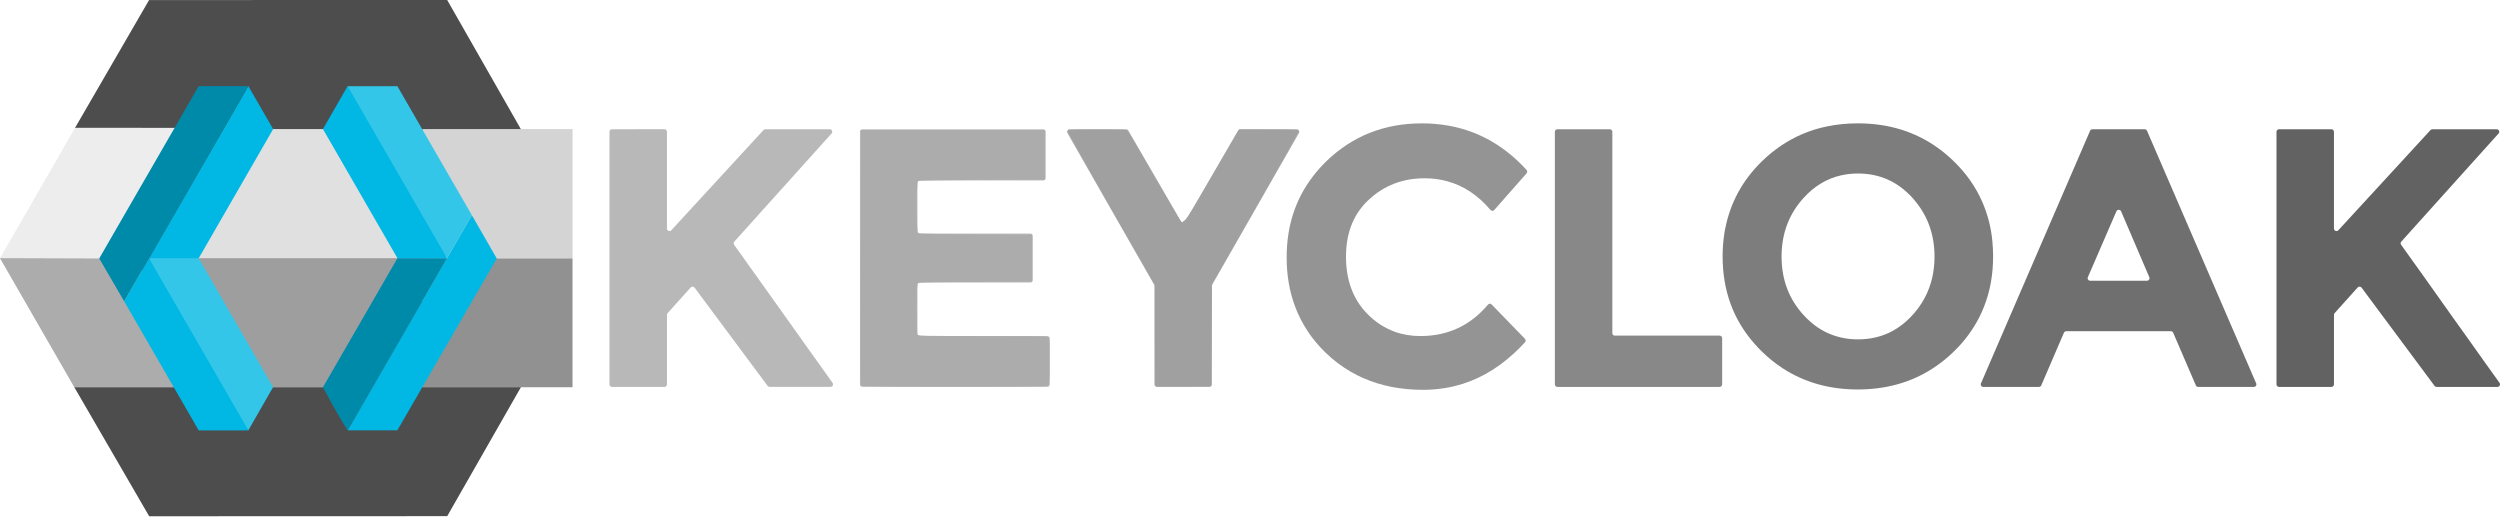
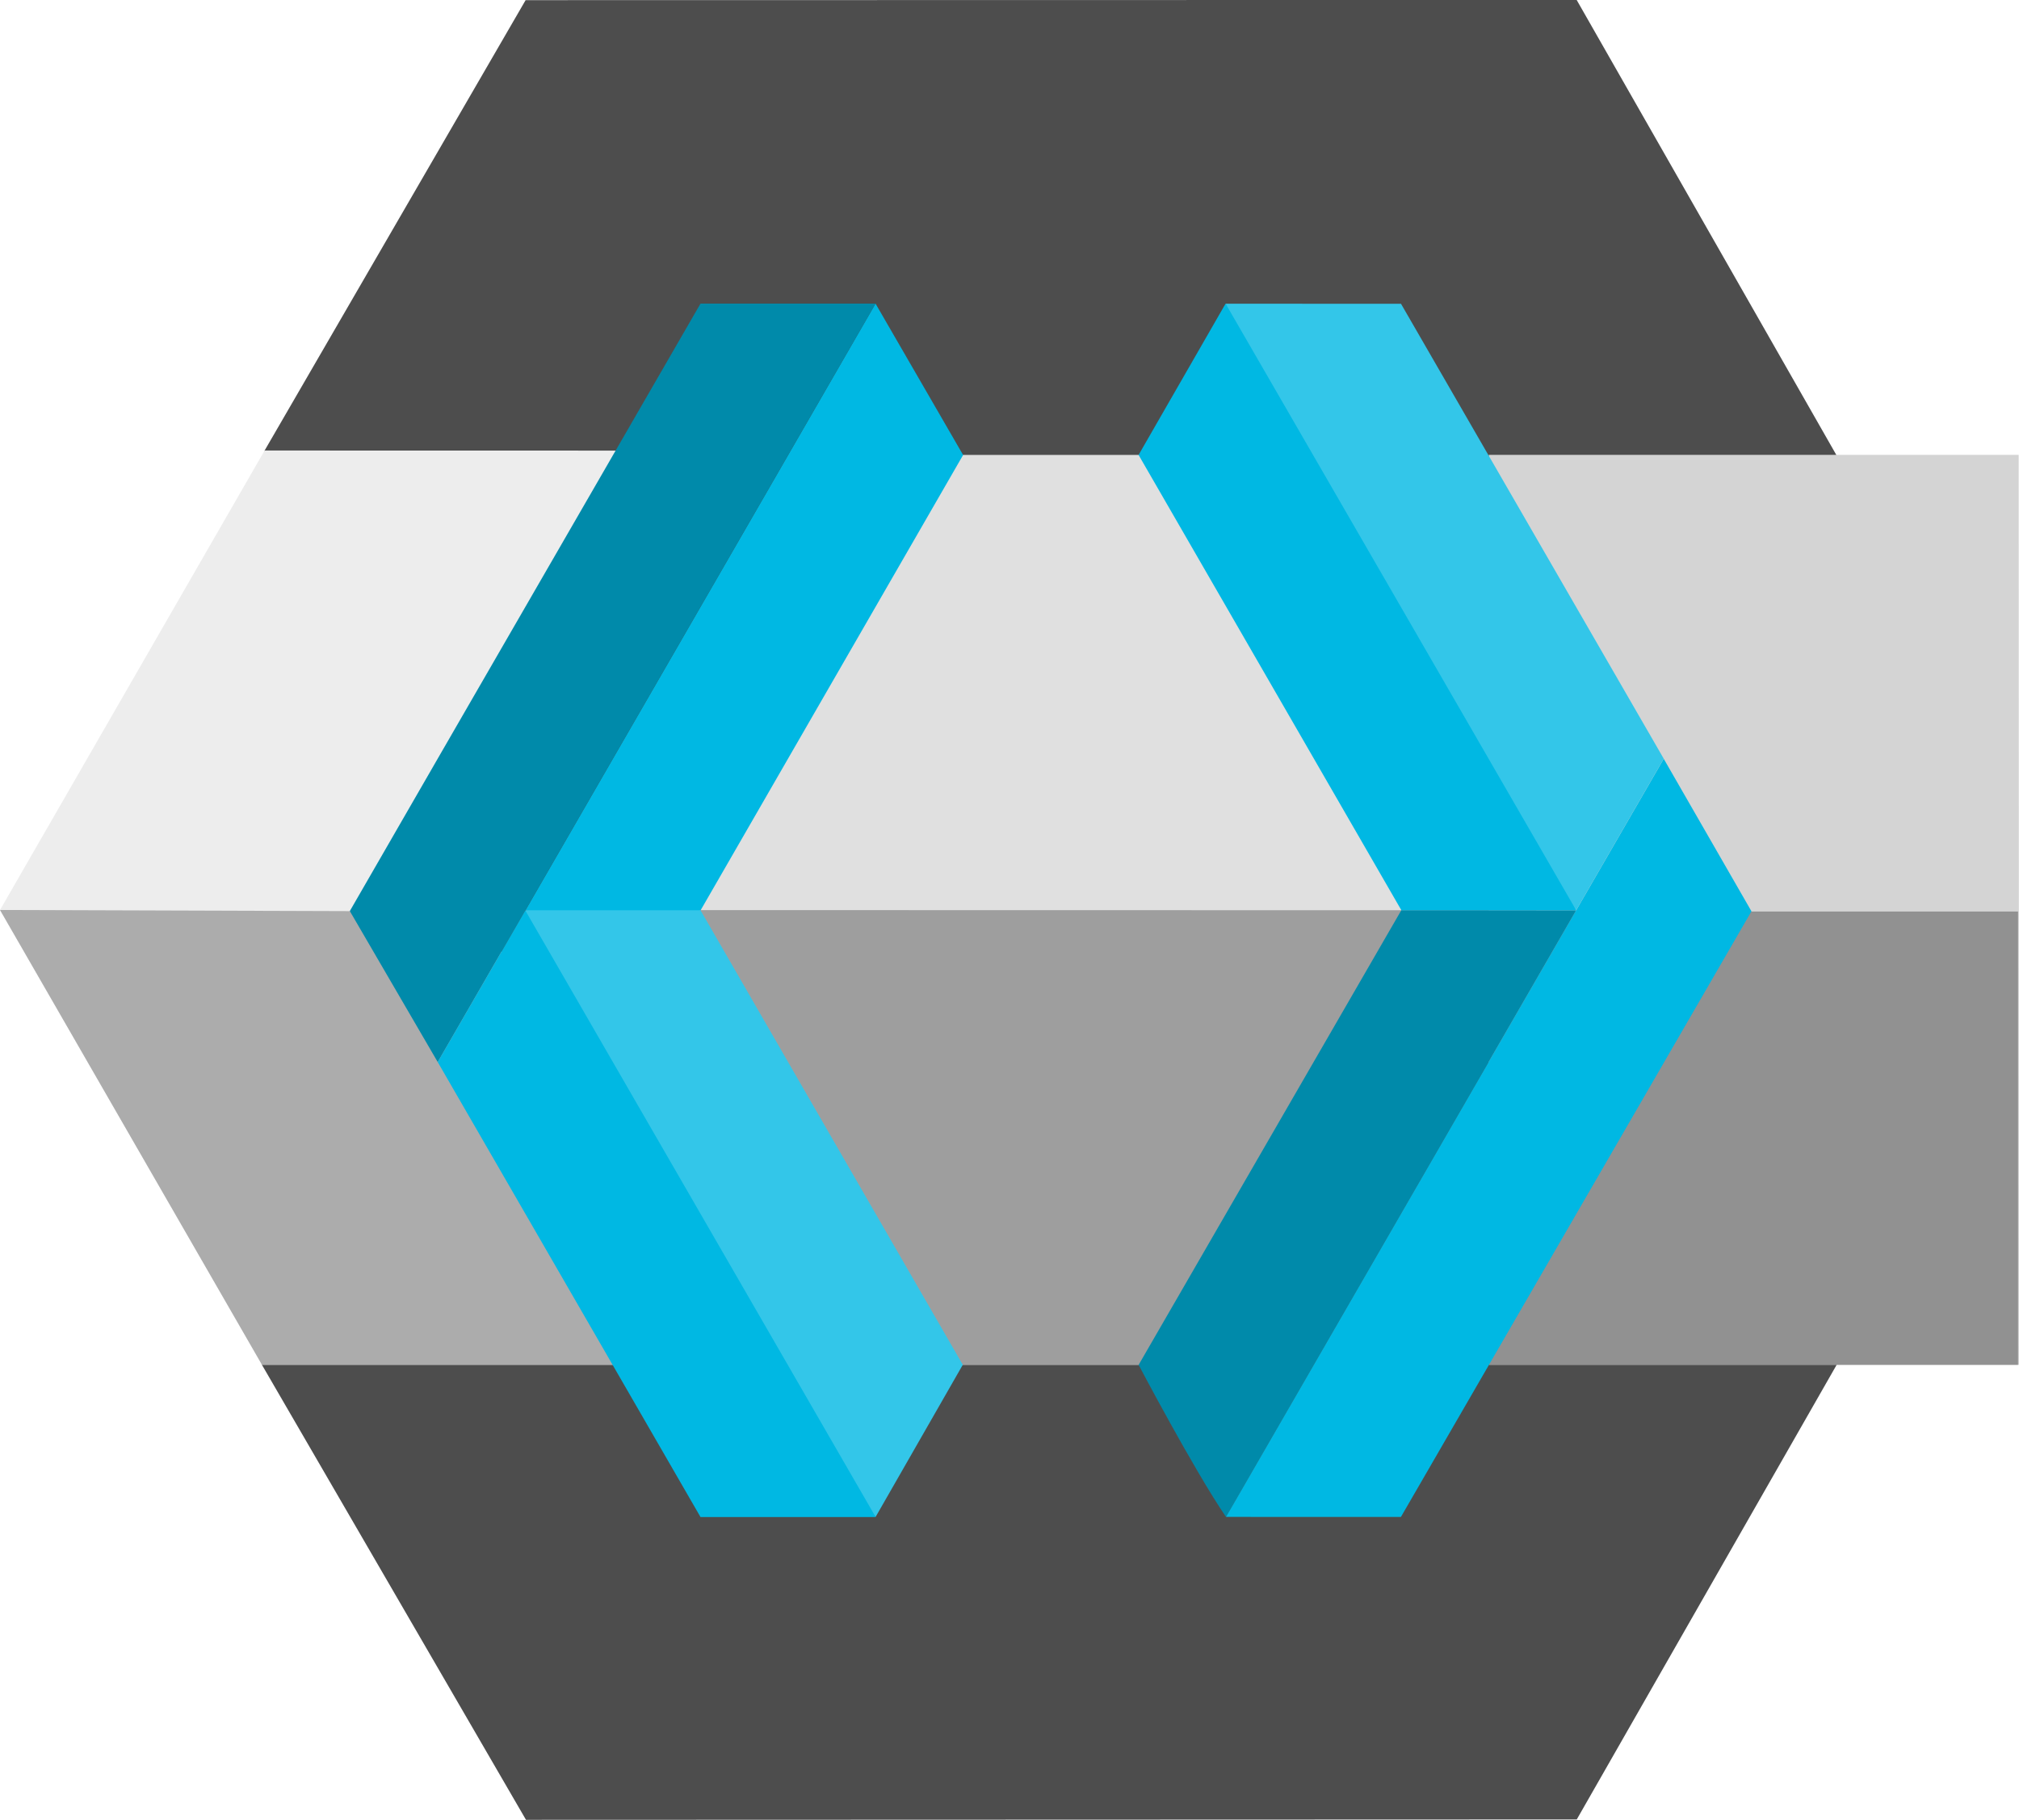
- <svg xmlns="http://www.w3.org/2000/svg" width="729.577" height="150.658" viewBox="0 0 193.036 39.861">
-   <path fill="#4d4d4d" d="M5.795 9.869 11.511.003 34.53 0l5.685 9.964.007 19.932-5.691 9.958-23.012.008-5.782-9.965z" />
-   <path fill="#ededed" d="M5.738 29.894h10.374l-5.698-10.041 4.634-9.982-9.252-.002L0 19.934" />
-   <path fill="#e0e0e0" d="M19.258 29.894h7.583l6.705-9.773-6.588-10.156h-8.92l-5.373 9.814z" />
-   <path fill="#acacac" d="m0 19.933 5.738 9.964h10.375l-5.636-9.93z" />
-   <path fill="#9e9e9e" d="m12.774 19.935 6.485 9.962h7.582l6.6-9.958z" />
-   <path fill="#00b8e3" d="m15.342 19.94-1.957.57-1.878-.571 7.667-13.29 1.918 3.318" />
-   <path fill="#33c6e9" d="m21.084 29.894-1.908 3.332-5.093-5.487-2.58-7.797v-.004h3.838" />
-   <path fill="#008aaa" d="M11.508 19.939h-.004v.003l-1.917 3.322-1.925-3.307 1.952-3.386 5.728-9.92h3.834" />
-   <path fill="#d4d4d4" d="M32.604 29.894h11.612l-.007-19.93H32.604Z" />
-   <path fill="#919191" d="M32.604 19.966v9.93h11.591v-9.93z" />
-   <path fill="#00b8e3" d="M19.178 33.23h-3.837l-5.754-9.967 1.917-3.32z" />
-   <path fill="#008aaa" d="M34.519 19.939 26.85 33.227c-.705-1.036-1.913-3.33-1.913-3.33l5.753-9.96z" />
-   <path fill="#00b8e3" d="m30.68 33.227-3.83-.001 7.67-13.288 1.916-3.318 1.922 3.34m-3.839-.021h-3.828l-5.755-9.973 1.905-3.314 4.658 5.922z" />
-   <path fill="#33c6e9" d="M36.436 16.618v.003l-1.917 3.318-7.677-13.286 3.841.002z" />
-   <path fill="#626262" d="M175.972 9.98a.193.193 0 0 0-.195.196v19.503c0 .106.086.195.195.195h4.049c.106 0 .195-.09.195-.195V24.31c0-.046.016-.093.05-.13l.181-.204 1.6-1.782a.196.196 0 0 1 .302.016l1.528 2.06 2.735 3.68 1.002 1.347.367.497c.04.05.096.08.159.08h4.7a.2.2 0 0 0 .162-.312l-.973-1.356-1.389-1.954c-.413-.576-.856-1.198-1.333-1.866l-.215-.304-1.76-2.48a1565.7 1565.7 0 0 0-1.934-2.706.19.19 0 0 1 .016-.241l1.551-1.724 3.725-4.14 2.239-2.487a.218.218 0 0 0 .05-.123.195.195 0 0 0-.196-.201h-4.97a.195.195 0 0 0-.143.062l-1.558 1.694-3.324 3.614-2.235 2.428a.194.194 0 0 1-.338-.132v-7.471a.195.195 0 0 0-.195-.195Z" />
-   <path fill="#6f6f6f" d="M161.562 9.98a.198.198 0 0 0-.178.12l-5.213 12.065-.003.003-.007.013-.003.01-.674 1.565-.04.096-.087.195h.001l-.073.166v.003l-2.027 4.693-.298.69a.196.196 0 0 0 .178.275h4.3a.196.196 0 0 0 .175-.112c0-.004.004-.004.004-.007l1.498-3.485.248-.576a.199.199 0 0 1 .182-.12h8.08a.19.19 0 0 1 .178.12l1.664 3.866 1.865-6.618-1.499-3.47-1.339-3.098-2.712-6.273a.191.191 0 0 0-.179-.12h-2.526zm7.905 19.58v.003l.086.192c.03.073.099.12.178.12h4.3a.197.197 0 0 0 .179-.276l-.04-.09-2.838-6.567zm-5.87-13.362c.074 0 .147.04.181.117l.943 2.2.952 2.225.285.664a.194.194 0 0 1-.179.272h-4.389a.194.194 0 0 1-.178-.272l.516-1.19 1.69-3.9a.195.195 0 0 1 .18-.116z" />
-   <path fill="#7d7d7d" d="M143.452 9.524c-.826 0-1.617.076-2.368.235v.004-.004h-.003a9.78 9.78 0 0 0-3.556 1.488 10.59 10.59 0 0 0-1.497 1.224c-1.486 1.453-2.428 3.197-2.815 5.176l-.002.003-.014.076-.005.023-.042.225v-.001l-.003.012v.006l-.01.085v.009a11.29 11.29 0 0 0-.126 1.715c0 2.63.816 4.872 2.45 6.727.175.206.367.404.565.599.506.496 1.043.93 1.608 1.3 1.68 1.098 3.619 1.647 5.818 1.647.245 0 .486-.006.724-.023 2.13-.12 4.001-.784 5.615-1.991a10.44 10.44 0 0 0 1.089-.933l.01-.01a9.983 9.983 0 0 0 1.922-2.583c.148-.288.28-.582.396-.887.46-1.174.688-2.457.688-3.845 0-.374-.016-.742-.05-1.1v-.006a9.841 9.841 0 0 0-.783-3.1c-.5-1.15-1.227-2.191-2.183-3.124-.397-.39-.814-.74-1.25-1.052-1.76-1.263-3.817-1.895-6.178-1.895zm.017 3.873c1.66 0 3.059.625 4.197 1.875.062.067.122.136.175.205 1.022 1.214 1.531 2.66 1.531 4.336 0 1.17-.248 2.223-.744 3.162a6.456 6.456 0 0 1-1.138 1.545 5.658 5.658 0 0 1-1.382 1.048c-.79.423-1.67.635-2.64.635a5.57 5.57 0 0 1-2.56-.592 5.46 5.46 0 0 1-1.12-.77 5.668 5.668 0 0 1-.516-.503c-1.14-1.243-1.71-2.751-1.71-4.524 0-.053 0-.103.003-.156.03-1.707.599-3.168 1.707-4.386.83-.912 1.802-1.495 2.913-1.74a6.03 6.03 0 0 1 1.284-.135z" />
-   <path fill="#888" d="M120.252 9.98a.193.193 0 0 0-.195.196v19.503c0 .106.086.195.195.195h12.528c.11 0 .196-.09.196-.195v-3.57a.195.195 0 0 0-.196-.194h-8.09a.192.192 0 0 1-.194-.191V10.176a.19.19 0 0 0-.113-.176.174.174 0 0 0-.083-.02h-2.242z" />
-   <path fill="#949494" d="M109.792 9.525c-2.923 0-5.394.989-7.415 2.96-.367.36-.7.738-1.002 1.13v.004c-1.352 1.756-2.027 3.84-2.027 6.25 0 1.377.215 2.64.649 3.794l.006-.002-.005.003c.254.695.592 1.336.999 1.948v.003c.003 0 .003.003.003.003a9.828 9.828 0 0 0 1.323 1.58 10.01 10.01 0 0 0 1.984 1.512h.003a9.831 9.831 0 0 0 .953.484h.007l.003.003h.003c1.37.602 2.907.903 4.617.903.503 0 .996-.037 1.475-.106h.01c.308-.043.612-.102.913-.175 1.683-.404 3.225-1.257 4.63-2.557v-.002l.001.002c.281-.258.559-.54.83-.837a.199.199 0 0 0-.007-.27l-2.566-2.643a.19.19 0 0 0-.172-.057.212.212 0 0 0-.116.07c-.685.81-1.465 1.419-2.338 1.822-.867.4-1.826.6-2.874.6-.718 0-1.39-.113-2.011-.341a5.641 5.641 0 0 1-2.057-1.34 5.433 5.433 0 0 1-1.3-2.066h-.007l.007-.001c-.255-.715-.38-1.508-.38-2.385 0-1.723.512-3.118 1.544-4.183.076-.076.152-.153.235-.23 1.184-1.09 2.612-1.636 4.283-1.636.611 0 1.197.076 1.75.229v-.001c1.27.344 2.384 1.085 3.343 2.216.076.09.215.096.29.007l2.498-2.832a.201.201 0 0 0-.003-.264c-1.955-2.147-4.323-3.334-7.1-3.556-.322-.025-.646-.04-.977-.04z" />
-   <path fill="#aaa" d="M82.588 9.98a.195.195 0 0 0-.17.29l1.892 3.309 3.423 5.983 1.38 2.41a.2.2 0 0 1 .026.097v7.61c0 .106.086.195.195.195h4.049c.109 0 .194-.09.194-.195v-7.61c0-.033.01-.066.027-.096l.976-1.706 3.704-6.476.757-1.32.503-.88h-.007l.007-.003.754-1.316a.194.194 0 0 0-.168-.29h-4.363a.196.196 0 0 0-.168.095l-3.953 6.803-.003.003v.003l-.212.156-.159.122a.203.203 0 0 1-.082-.076l-.067-.112-.099-.17-3.905-6.73a.196.196 0 0 0-.169-.095zm15.537 2.04v.002l-.004.002z" />
-   <path fill="#bcbcbc" d="M66.598 9.98a.193.193 0 0 0-.196.196v19.503c0 .106.086.195.195.195h14.264c.11 0 .196-.09.196-.195v-3.54a.196.196 0 0 0-.196-.194h-9.825a.195.195 0 0 1-.196-.195v-3.737c0-.106.09-.196.196-.196h8.519a.195.195 0 0 0 .195-.194v-3.394c0-.11-.09-.195-.195-.195h-8.52a.196.196 0 0 1-.195-.195V14.13c0-.11.09-.195.196-.195h9.515a.195.195 0 0 0 .195-.195v-3.565a.195.195 0 0 0-.195-.195h-7.829z" />
-   <path fill="#b8b8b8" d="M47.256 9.98a.193.193 0 0 0-.195.196v19.503c0 .106.086.195.195.195h4.048c.11 0 .196-.09.196-.195V24.31c0-.046.016-.093.05-.13l.842-.942.94-1.044a.196.196 0 0 1 .3.016l2.808 3.777.002.002 2.016 2.713.81 1.09a.19.19 0 0 0 .156.08h4.703a.197.197 0 0 0 .158-.31l-.171-.241a693.927 693.927 0 0 1-1.846-2.587c-.566-.79-1.194-1.673-1.888-2.652l-.07-.1v.002-.002a1569.226 1569.226 0 0 0-3.628-5.086.195.195 0 0 1 .017-.241l1.772-1.968h-.006l.006-.001v-.003l1.459-1.62 1.402-1.558 2.88-3.202a.194.194 0 0 0-.145-.324H59.1a.196.196 0 0 0-.146.063l-3.079 3.345-4.038 4.39a.194.194 0 0 1-.338-.132V10.17a.193.193 0 0 0-.195-.192h-2.11zm.091 9.823v.01h-.001zm12.27 8.34v.002h-.001z" />
-   <path fill="#a0a0a0" d="M89.222 29.806c-.024-.025-.045-1.79-.045-3.92V22.01l-3.38-5.904c-1.996-3.487-3.364-5.945-3.342-6.003.032-.084.357-.098 2.278-.098 2.052 0 2.25.01 2.342.115.055.064.986 1.649 2.069 3.523 1.082 1.873 2.003 3.443 2.045 3.488.194.21.46-.181 2.48-3.662l2.01-3.465h2.275c1.894 0 2.28.016 2.31.094.02.05-1.477 2.737-3.326 5.969l-3.362 5.876-.066 7.872-2.121.018c-1.167.01-2.142-.003-2.167-.028z" />
-   <path fill="#acacac" d="M66.456 29.767c-.017-.045-.023-4.503-.014-9.905l.017-9.823h14.22v3.837l-4.855.017c-3.453.012-4.88.038-4.944.09-.13.109-.13 3.91 0 4.018.063.052 1.362.079 4.448.09l4.36.018v3.638l-4.36.017c-3.086.012-4.385.039-4.448.09-.07.06-.089.465-.089 1.98 0 1.047.018 1.95.04 2.009.036.094.538.104 4.999.104 3.29 0 5 .023 5.086.069.122.065.128.156.128 1.872 0 1.314-.022 1.825-.08 1.883-.118.118-14.463.115-14.508-.003z" />
+ <svg xmlns="http://www.w3.org/2000/svg" width="167.117" height="150.658" viewBox="0 0 44.216 39.861">
+   <path d="m88.61 138.456 5.716-9.865 23.018-.004 5.686 9.965.007 19.932-5.691 9.957-23.012.008-5.782-9.965z" style="display:inline;fill:#4d4d4d;fill-opacity:1;stroke-width:.265" transform="translate(-82.815 -128.588)" />
+   <path d="M88.552 158.481h10.375l-5.699-10.041 4.634-9.982-9.252-.002-5.795 10.065" style="fill:#ededed;fill-opacity:1;fill-rule:nonzero;stroke:none;stroke-width:.331" transform="translate(-82.815 -128.588)" />
+   <path d="M102.073 158.481h7.582l6.706-9.773-6.589-10.156h-8.921l-5.373 9.814z" style="fill:#e0e0e0;fill-opacity:1;fill-rule:nonzero;stroke:none;stroke-width:.331" transform="translate(-82.815 -128.588)" />
+   <path d="m82.815 148.52 5.738 9.964h10.374l-5.636-9.93z" style="fill:#acacac;fill-opacity:1;fill-rule:nonzero;stroke:none;stroke-width:.331" transform="translate(-82.815 -128.588)" />
+   <path d="m95.589 148.522 6.484 9.963h7.582l6.601-9.959z" style="fill:#9e9e9e;fill-opacity:1;fill-rule:nonzero;stroke:none;stroke-width:.331" transform="translate(-82.815 -128.588)" />
+   <path d="m98.157 148.529-1.958.569-1.877-.572 7.667-13.288 1.918 3.316" style="fill:#00b8e3;fill-opacity:1;fill-rule:nonzero;stroke:none;stroke-width:.331" transform="translate(-82.815 -128.588)" />
+   <path d="m103.9 158.482-1.909 3.332-5.093-5.487-2.58-7.797v-.004h3.838" style="fill:#33c6e9;fill-opacity:1;fill-rule:nonzero;stroke:none;stroke-width:.331" transform="translate(-82.815 -128.588)" />
+   <path d="M94.322 148.526h-.003v.003l-1.918 3.322-1.925-3.307 1.952-3.386 5.728-9.92h3.834" style="fill:#008aaa;fill-opacity:1;fill-rule:nonzero;stroke:none;stroke-width:.331" transform="translate(-82.815 -128.588)" />
+   <path d="M115.42 158.481h11.611l-.007-19.93h-11.605z" style="fill:#d4d4d4;fill-opacity:1;fill-rule:nonzero;stroke:none;stroke-width:.331" transform="translate(-82.815 -128.588)" />
+   <path d="M115.42 148.554v9.93h11.59v-9.93z" style="fill:#919191;fill-opacity:1;fill-rule:nonzero;stroke:none;stroke-width:.331" transform="translate(-82.815 -128.588)" />
+   <path d="M101.992 161.817h-3.836l-5.755-9.966 1.918-3.321z" style="fill:#00b8e3;fill-opacity:1;fill-rule:nonzero;stroke:none;stroke-width:.331" transform="translate(-82.815 -128.588)" />
+   <path d="m117.333 148.526-7.669 13.289c-.705-1.036-1.913-3.331-1.913-3.331l5.753-9.959z" style="fill:#008aaa;fill-opacity:1;fill-rule:nonzero;stroke:none;stroke-width:.331" transform="translate(-82.815 -128.588)" />
+   <path d="m113.495 161.815-3.831-.001 7.67-13.288 1.917-3.317 1.921 3.34m-3.839-.023h-3.828l-5.755-9.973 1.905-3.314 4.658 5.922z" style="fill:#00b8e3;fill-opacity:1;fill-rule:nonzero;stroke:none;stroke-width:.331" transform="translate(-82.815 -128.588)" />
+   <path d="M119.25 145.205v.003l-1.917 3.318-7.677-13.286 3.841.002z" style="fill:#33c6e9;fill-opacity:1;fill-rule:nonzero;stroke:none;stroke-width:.331" transform="translate(-82.815 -128.588)" />
</svg>
